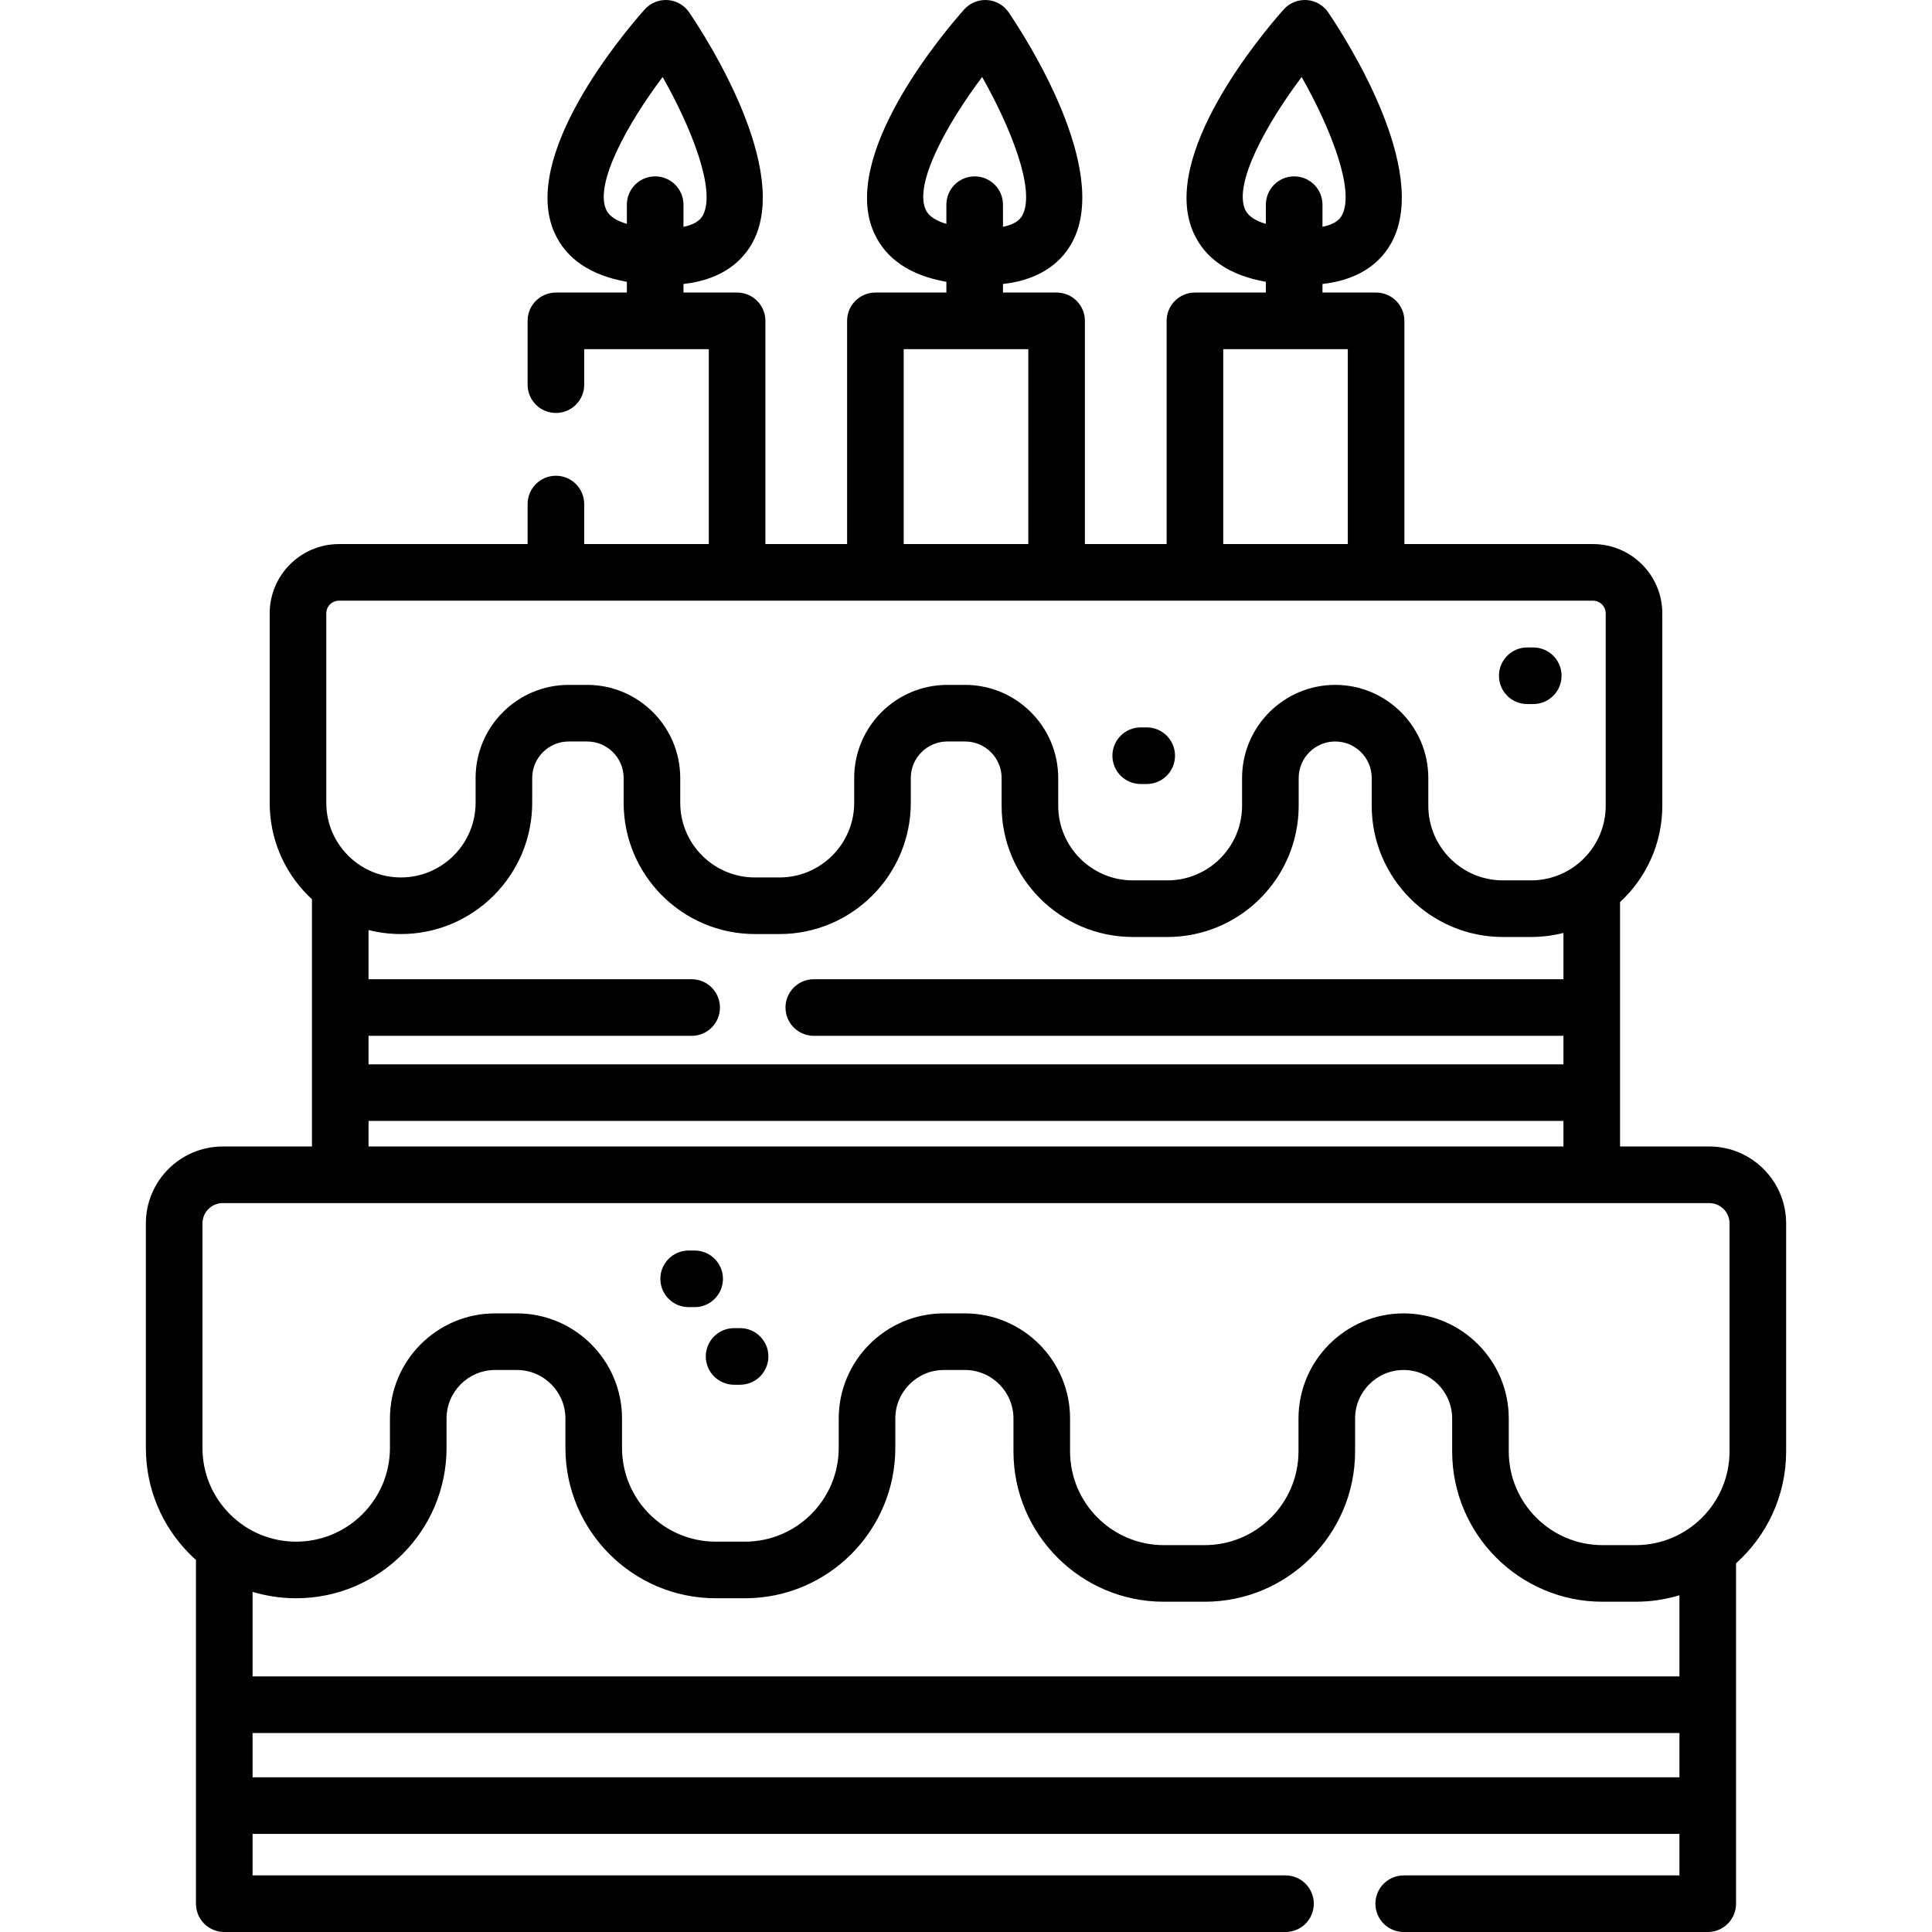
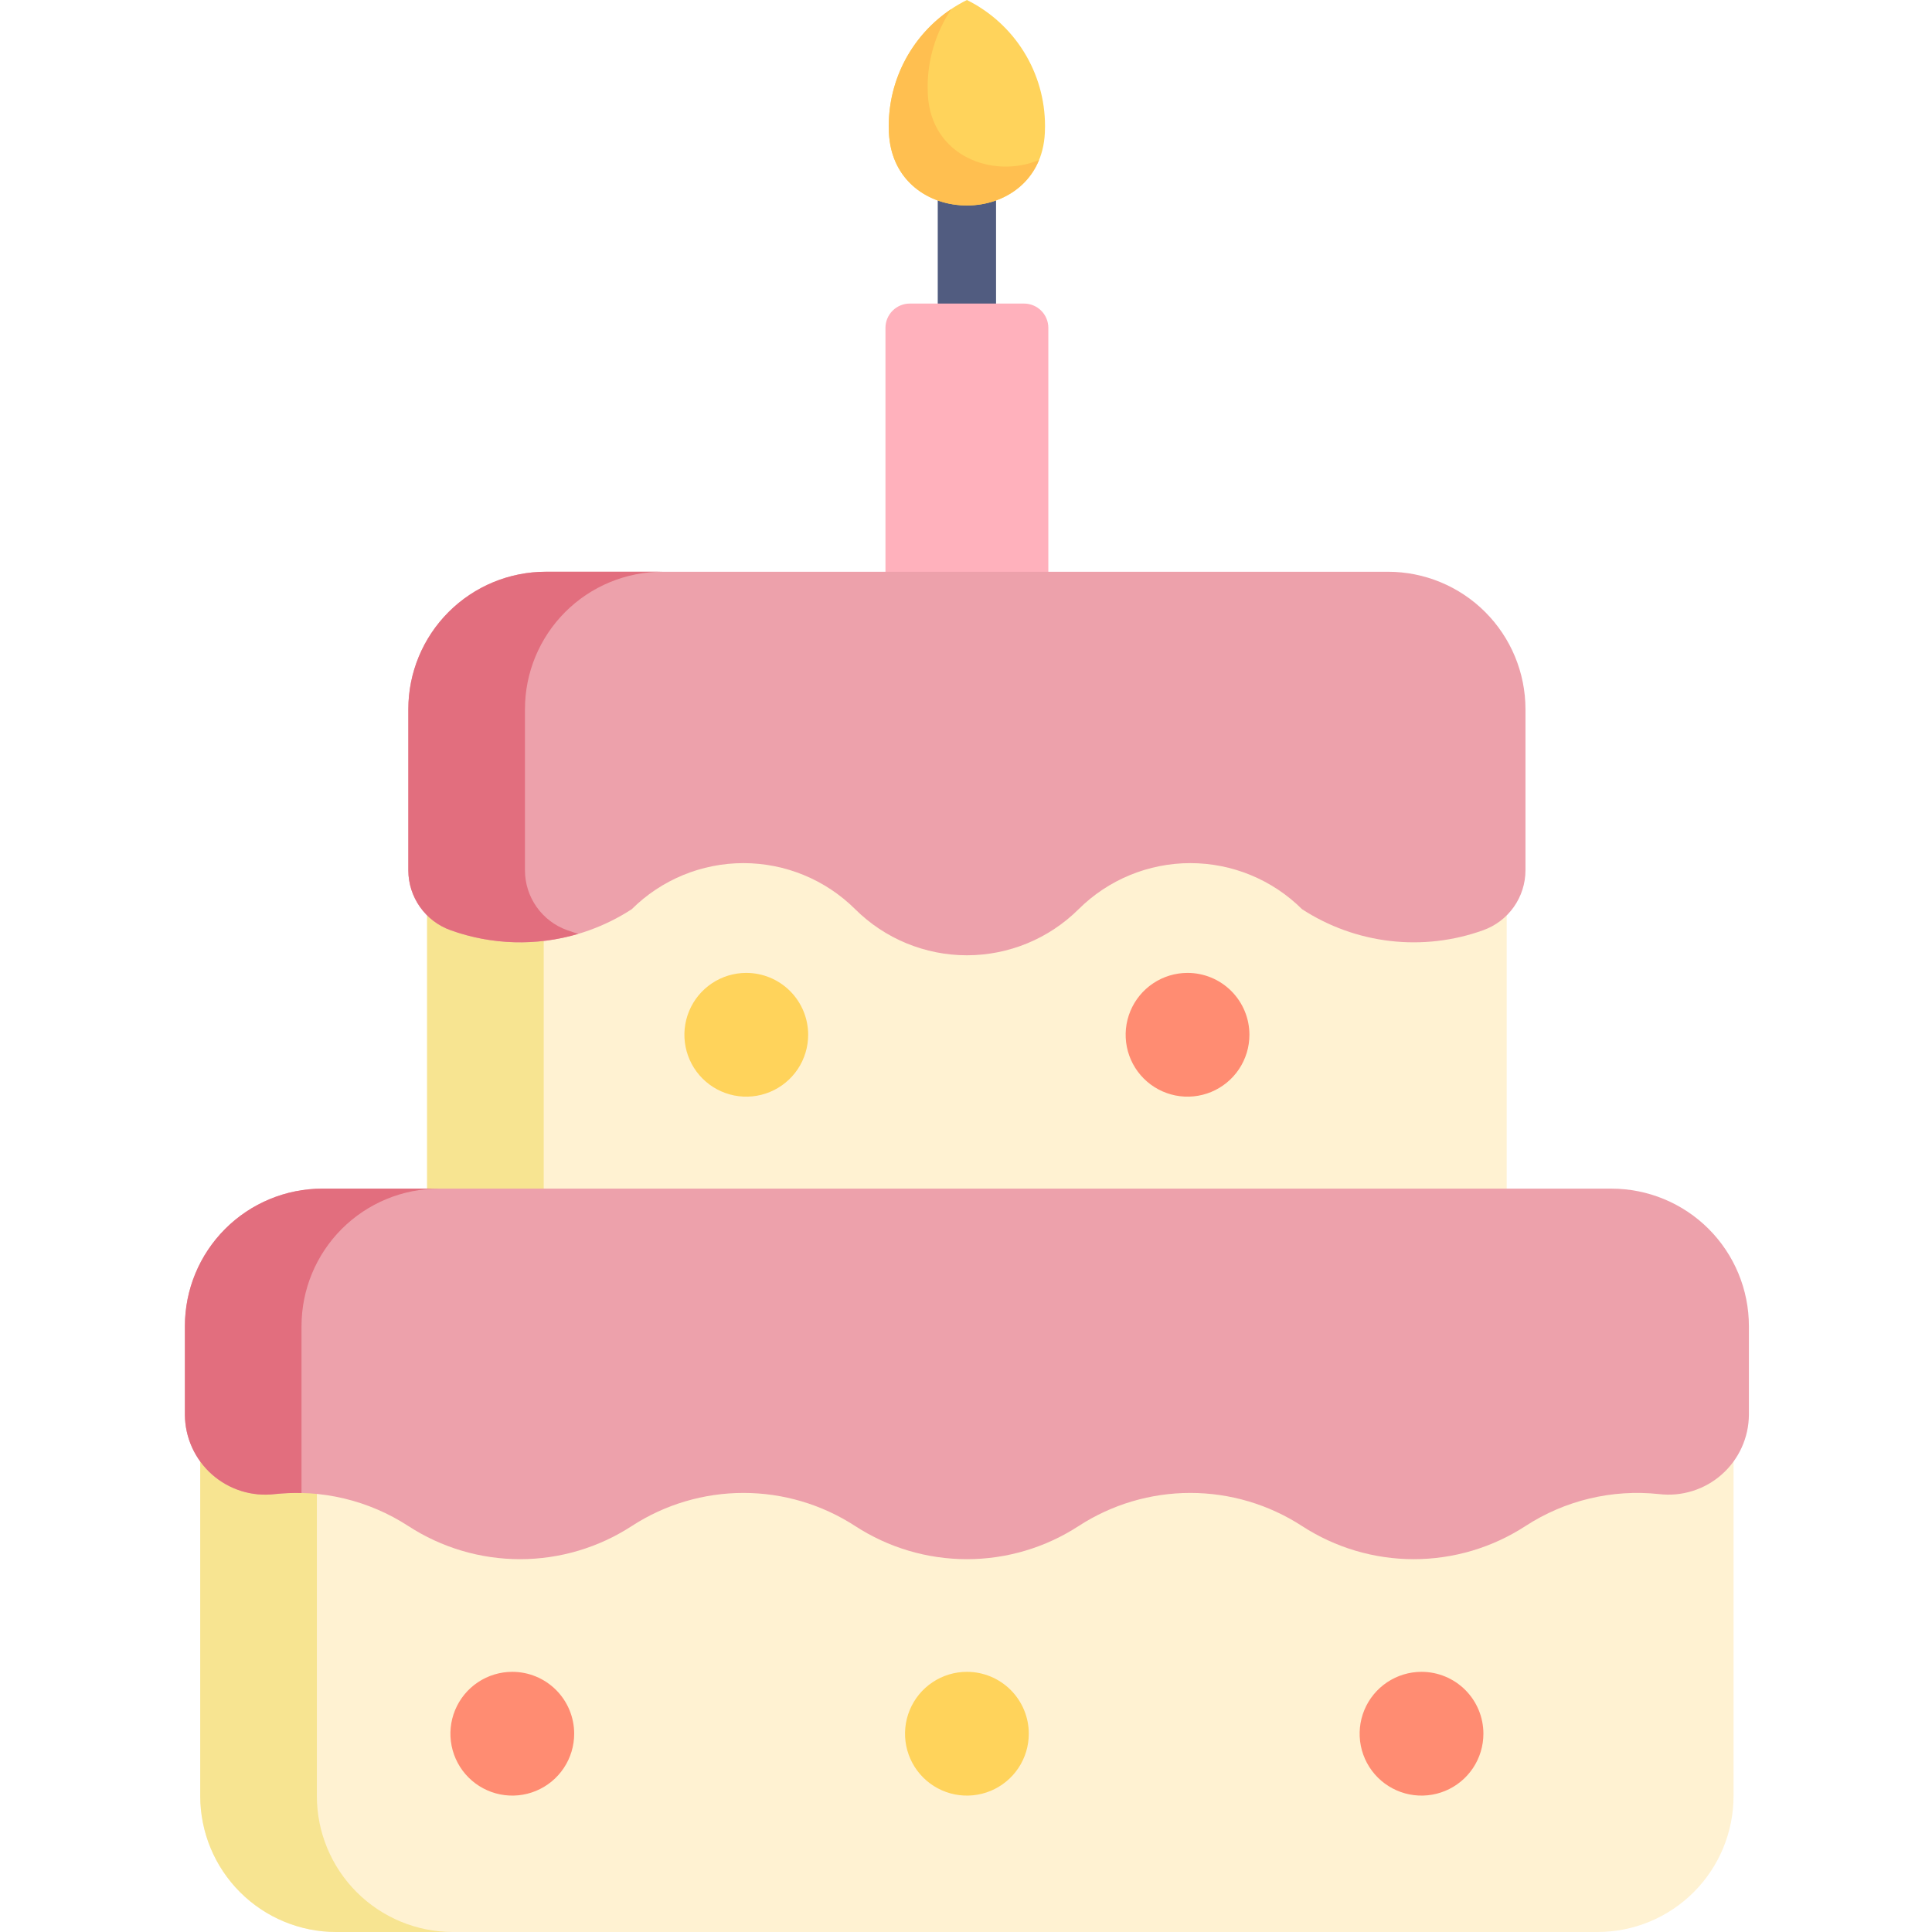
- <svg xmlns="http://www.w3.org/2000/svg" version="1.1" id="Layer_1" x="0px" y="0px" viewBox="0 0 511.999 511.999" style="enable-background:new 0 0 511.999 511.999;" xml:space="preserve">
-   <g id="XMLID_1237_">
-     <path id="XMLID_1291_" d="M452.962,303.828H429.33v-64.765c6.881-6.359,11.199-15.452,11.199-25.538v-50.974   c0-10.128-8.239-18.367-18.367-18.367H372.18V85.029c0-4.143-3.358-7.5-7.5-7.5h-14.21v-2.267   c10.821-1.213,15.972-6.585,18.409-11.183c10.169-19.193-12.287-54.008-16.892-60.792c-1.3-1.915-3.41-3.122-5.72-3.272   c-2.307-0.144-4.558,0.774-6.095,2.505c-5.595,6.303-33.042,38.775-23.875,59.171c3.117,6.937,9.552,11.283,19.173,12.995v2.844   h-18.8c-4.142,0-7.5,3.357-7.5,7.5v59.155h-21.66V85.029c0-4.143-3.358-7.5-7.5-7.5h-14.212v-2.267   c10.821-1.213,15.972-6.585,18.409-11.183c10.169-19.193-12.287-54.008-16.892-60.792c-1.3-1.915-3.41-3.122-5.72-3.272   c-2.31-0.144-4.558,0.774-6.095,2.505c-5.595,6.303-33.042,38.775-23.875,59.171c3.117,6.937,9.552,11.283,19.173,12.995v2.844   H231.99c-4.142,0-7.5,3.357-7.5,7.5v59.155h-21.65V85.029c0-4.143-3.358-7.5-7.5-7.5h-14.215v-2.267   c10.821-1.213,15.972-6.585,18.409-11.183c10.169-19.193-12.287-54.008-16.892-60.792c-1.3-1.915-3.41-3.122-5.72-3.272   c-2.307-0.144-4.558,0.774-6.095,2.505c-5.595,6.303-33.042,38.775-23.875,59.171c3.117,6.937,9.552,11.283,19.173,12.995v2.844   h-18.805c-4.142,0-7.5,3.357-7.5,7.5v16.91c0,4.143,3.358,7.5,7.5,7.5s7.5-3.357,7.5-7.5v-9.41h33.02v51.655h-33.02v-10.605   c0-4.143-3.358-7.5-7.5-7.5s-7.5,3.357-7.5,7.5v10.605H89.837c-10.127,0-18.367,8.239-18.367,18.367v50.197   c0,9.293,3.62,18.029,10.192,24.6c0.329,0.329,0.667,0.645,1.007,0.959v65.521H59.037c-11.238,0-20.381,9.143-20.381,20.381v59.502   c0,10.645,4.146,20.651,11.674,28.177c0.521,0.521,1.056,1.021,1.601,1.51v91.102c0,4.143,3.358,7.5,7.5,7.5h281.24   c4.142,0,7.5-3.357,7.5-7.5s-3.358-7.5-7.5-7.5H66.93v-10.997h378.14v10.997H372c-4.142,0-7.5,3.357-7.5,7.5s3.358,7.5,7.5,7.5   h80.57c4.142,0,7.5-3.357,7.5-7.5v-90.208c8.141-7.3,13.274-17.89,13.274-29.659v-60.423   C473.344,312.971,464.201,303.828,452.962,303.828z M329.979,55.544c-3.117-6.927,5.706-22.811,14.97-35.141   c7.501,13.228,14.231,29.941,10.675,36.653c-0.805,1.519-2.545,2.532-5.154,3.052v-5.869c0-4.143-3.358-7.5-7.5-7.5   s-7.5,3.357-7.5,7.5v5.091C332.933,58.59,330.819,57.41,329.979,55.544z M245.307,55.544c-3.117-6.927,5.706-22.811,14.97-35.141   c7.501,13.228,14.231,29.941,10.675,36.653c-0.805,1.519-2.545,2.532-5.154,3.052v-5.869c0-4.143-3.358-7.5-7.5-7.5   s-7.5,3.357-7.5,7.5v5.091C248.261,58.59,246.147,57.41,245.307,55.544z M160.634,55.544c-3.117-6.927,5.706-22.811,14.97-35.141   c7.501,13.228,14.231,29.941,10.675,36.653c-0.805,1.519-2.545,2.532-5.154,3.052v-5.869c0-4.143-3.358-7.5-7.5-7.5   s-7.5,3.357-7.5,7.5v5.091C163.588,58.59,161.474,57.41,160.634,55.544z M324.169,92.529h33.01v51.655h-33.01V92.529z    M239.49,92.529h33.02v51.655h-33.02V92.529z M86.47,162.552c0-1.856,1.51-3.367,3.367-3.367h332.325   c1.856,0,3.367,1.511,3.367,3.367v50.974c0,10.909-8.875,19.784-19.784,19.784h-7.444c-10.909,0-19.784-8.875-19.784-19.784v-7.348   c0-13.606-11.07-24.677-24.677-24.677c-13.607,0-24.678,11.07-24.678,24.677v7.348c0,10.909-8.875,19.784-19.784,19.784h-9.157   c-10.909,0-19.784-8.875-19.784-19.784v-7.348c0-13.606-11.07-24.677-24.678-24.677h-4.712c-13.607,0-24.677,11.07-24.677,24.677   v6.571c0,10.908-8.875,19.783-19.784,19.783h-6.532c-10.909,0-19.784-8.875-19.784-19.783v-6.571   c0-13.606-11.07-24.677-24.677-24.677h-4.877c-13.607,0-24.678,11.07-24.678,24.677v6.571c0,10.905-8.872,19.779-19.777,19.783   c-0.002,0-0.005,0-0.008,0c-5.283,0-10.249-2.057-13.986-5.792c-3.738-3.737-5.797-8.706-5.797-13.991V162.552z M106.252,247.532   c0.005,0,0.01,0,0.014,0c19.173-0.006,34.772-15.61,34.772-34.783v-6.571c0-5.336,4.341-9.677,9.678-9.677h4.877   c5.336,0,9.677,4.341,9.677,9.677v6.571c0,19.18,15.604,34.783,34.784,34.783h6.532c19.18,0,34.784-15.604,34.784-34.783v-6.571   c0-5.336,4.341-9.677,9.677-9.677h4.712c5.336,0,9.678,4.341,9.678,9.677v7.348c0,19.18,15.604,34.784,34.784,34.784h9.157   c19.18,0,34.784-15.604,34.784-34.784v-7.348c0-5.336,4.341-9.677,9.678-9.677c5.336,0,9.677,4.341,9.677,9.677v7.348   c0,19.18,15.604,34.784,34.784,34.784h7.444c2.962,0,5.838-0.375,8.585-1.074v12.27H215.666c-4.142,0-7.5,3.357-7.5,7.5   s3.358,7.5,7.5,7.5H414.33v7.554H97.669v-7.554h85.627c4.142,0,7.5-3.357,7.5-7.5s-3.358-7.5-7.5-7.5H97.669v-13.036   C100.441,247.169,103.319,247.532,106.252,247.532z M97.669,297.059h316.66v6.77H97.669V297.059z M53.655,324.209   c0-2.967,2.414-5.381,5.381-5.381h393.926c2.967,0,5.381,2.414,5.381,5.381v60.423c0,13.698-11.144,24.842-24.841,24.842h-8.824   c-13.698,0-24.841-11.144-24.841-24.842v-8.709c0-15.362-12.499-27.861-27.862-27.861c-15.363,0-27.861,12.499-27.861,27.861v8.709   c0,13.698-11.144,24.842-24.841,24.842h-10.854c-13.698,0-24.841-11.144-24.841-24.842v-8.709   c0-15.362-12.499-27.861-27.862-27.861h-5.586c-15.363,0-27.861,12.499-27.861,27.861v7.788c0,13.698-11.144,24.842-24.841,24.842   h-7.743c-13.698,0-24.842-11.144-24.842-24.842v-7.788c0-15.362-12.499-27.861-27.861-27.861H131.2   c-15.363,0-27.861,12.499-27.861,27.861v7.788c0,13.693-11.14,24.837-24.833,24.842c-0.003,0-0.005,0-0.008,0   c-6.634,0-12.872-2.583-17.563-7.273c-4.694-4.692-7.279-10.932-7.279-17.568V324.209z M66.93,471.002v-11.734h378.14v11.734H66.93   z M445.069,444.268H66.93v-22.412c3.703,1.117,7.59,1.697,11.567,1.697c0.004,0,0.01,0,0.014,0   c21.961-0.007,39.828-17.88,39.828-39.842v-7.788c0-7.092,5.77-12.861,12.861-12.861h5.781c7.092,0,12.861,5.77,12.861,12.861   v7.788c0,21.969,17.873,39.842,39.842,39.842h7.743c21.969,0,39.841-17.873,39.841-39.842v-7.788   c0-7.092,5.77-12.861,12.861-12.861h5.586c7.092,0,12.862,5.77,12.862,12.861v8.709c0,21.969,17.873,39.842,39.841,39.842h10.854   c21.969,0,39.841-17.873,39.841-39.842v-8.709c0-7.092,5.77-12.861,12.861-12.861c7.092,0,12.862,5.77,12.862,12.861v8.709   c0,21.969,17.873,39.842,39.841,39.842h8.824c4.022,0,7.904-0.604,11.567-1.718V444.268z" />
-     <path id="XMLID_1305_" d="M302.299,207.771h1.591c4.142,0,7.5-3.357,7.5-7.5s-3.358-7.5-7.5-7.5h-1.591c-4.142,0-7.5,3.357-7.5,7.5   S298.157,207.771,302.299,207.771z" />
-     <path id="XMLID_1306_" d="M404.738,186.583h1.59c4.142,0,7.5-3.357,7.5-7.5s-3.358-7.5-7.5-7.5h-1.59c-4.142,0-7.5,3.357-7.5,7.5   S400.596,186.583,404.738,186.583z" />
-     <path id="XMLID_1307_" d="M182.501,346.402h1.591c4.142,0,7.5-3.357,7.5-7.5s-3.358-7.5-7.5-7.5h-1.591c-4.142,0-7.5,3.357-7.5,7.5   S178.359,346.402,182.501,346.402z" />
-     <path id="XMLID_1308_" d="M187.039,359.467c0,4.143,3.358,7.5,7.5,7.5h1.591c4.142,0,7.5-3.357,7.5-7.5s-3.358-7.5-7.5-7.5h-1.591   C190.397,351.967,187.039,355.324,187.039,359.467z" />
-   </g>
-   <g>
- </g>
-   <g>
- </g>
-   <g>
- </g>
-   <g>
- </g>
-   <g>
- </g>
-   <g>
- </g>
-   <g>
- </g>
-   <g>
- </g>
-   <g>
- </g>
-   <g>
- </g>
-   <g>
- </g>
-   <g>
- </g>
-   <g>
- </g>
-   <g>
- </g>
-   <g>
- </g>
+ <svg xmlns="http://www.w3.org/2000/svg" width="512" height="512" viewBox="0 0 512 512" fill="none">
+   <path d="M256.238 116.9C255.223 116.9 254.218 116.7 253.281 116.312C252.343 115.924 251.491 115.355 250.774 114.637C250.056 113.92 249.487 113.068 249.099 112.13C248.711 111.193 248.511 110.188 248.511 109.173V27.23C248.534 25.196 249.358 23.253 250.805 21.823C252.251 20.393 254.203 19.591 256.237 19.591C258.272 19.591 260.224 20.393 261.67 21.823C263.117 23.253 263.941 25.196 263.964 27.23V109.175C263.963 111.224 263.149 113.188 261.7 114.637C260.251 116.085 258.287 116.899 256.238 116.9Z" fill="#515C80" />
+   <path d="M271.379 80.449H241.1C239.391 80.45 237.752 81.129 236.543 82.337C235.335 83.546 234.656 85.185 234.655 86.894V164.156H277.82V86.895C277.82 86.049 277.654 85.211 277.331 84.429C277.007 83.647 276.533 82.936 275.935 82.338C275.337 81.739 274.626 81.264 273.845 80.94C273.063 80.616 272.225 80.449 271.379 80.449Z" fill="#FFB1BC" />
+   <path d="M256.238 0C250.02 3.084 244.786 7.844 241.128 13.743C237.469 19.642 235.531 26.446 235.531 33.387C235.531 33.996 235.547 34.606 235.574 35.207C236.808 60.879 275.664 60.879 276.898 35.207C276.929 34.607 276.941 33.996 276.941 33.387C276.943 26.446 275.006 19.642 271.348 13.743C267.69 7.844 262.456 3.084 256.238 0V0Z" fill="#FFD35B" />
+   <path d="M245.875 24.906C245.848 24.301 245.832 23.695 245.832 23.086C245.827 15.713 248.02 8.506 252.132 2.386C247.025 5.785 242.837 10.394 239.941 15.802C237.045 21.211 235.53 27.251 235.532 33.386C235.532 33.995 235.548 34.605 235.575 35.206C236.68 58.194 267.938 60.581 275.348 42.394C263.414 47.438 246.68 41.613 245.875 24.906Z" fill="#FFBF50" />
+   <path d="M53.066 375.641V475.961C53.066 480.694 53.998 485.38 55.809 489.753C57.62 494.125 60.275 498.098 63.621 501.445C66.968 504.791 70.941 507.446 75.313 509.257C79.686 511.068 84.372 512 89.105 512H423.367C428.1 512 432.786 511.068 437.159 509.257C441.531 507.446 445.504 504.791 448.851 501.445C452.197 498.098 454.852 494.125 456.663 489.753C458.474 485.38 459.406 480.694 459.406 475.961V375.641H53.066Z" fill="#FFF2D2" />
+   <path d="M83.973 475.965V375.641H53.066V475.965C53.067 485.523 56.864 494.688 63.623 501.446C70.381 508.204 79.547 512 89.105 512H120.012C110.455 512 101.288 508.204 94.53 501.446C87.771 494.688 83.974 485.523 83.973 475.965Z" fill="#F7E491" />
+   <path d="M399.293 240.086V315L256.238 343.777L113.184 315V240.086L148.598 204.676H365.188L399.293 240.086Z" fill="#FFF2D2" />
+   <path d="M144.09 315V240.086L179.5 204.676H148.6L113.186 240.086V315L256.241 343.777L271.694 340.668L144.09 315Z" fill="#F7E491" />
+   <path d="M427.035 315H85.441C80.656 315 75.917 315.942 71.496 317.773C67.075 319.604 63.058 322.288 59.674 325.672C56.29 329.055 53.606 333.072 51.774 337.493C49.943 341.914 49 346.653 49 351.438V374.922C49.017 377.921 49.668 380.883 50.909 383.614C52.151 386.344 53.955 388.782 56.204 390.767C58.452 392.752 61.095 394.24 63.958 395.133C66.822 396.026 69.842 396.304 72.82 395.949C85.24 394.615 97.74 397.606 108.211 404.418C117.022 410.148 127.306 413.199 137.816 413.199C148.327 413.199 158.611 410.148 167.422 404.418C176.233 398.69 186.518 395.641 197.027 395.641C207.537 395.641 217.822 398.69 226.633 404.418C235.444 410.148 245.728 413.199 256.238 413.199C266.749 413.199 277.033 410.148 285.844 404.418C294.655 398.69 304.94 395.641 315.449 395.641C325.959 395.641 336.243 398.69 345.055 404.418C353.866 410.148 364.15 413.199 374.66 413.199C385.171 413.199 395.455 410.148 404.266 404.418C414.737 397.606 427.237 394.615 439.657 395.949C442.635 396.303 445.655 396.024 448.518 395.131C451.381 394.238 454.023 392.75 456.272 390.765C458.52 388.78 460.324 386.343 461.566 383.613C462.808 380.883 463.459 377.921 463.477 374.922V351.438C463.477 346.653 462.534 341.914 460.703 337.493C458.871 333.072 456.187 329.055 452.803 325.671C449.419 322.288 445.402 319.604 440.98 317.773C436.559 315.942 431.82 315 427.035 315Z" fill="#EDA1AB" />
+   <path d="M79.906 395.527V351.437C79.907 341.773 83.747 332.504 90.581 325.671C97.415 318.838 106.684 314.999 116.348 315H85.441C75.777 315.001 66.509 318.84 59.675 325.673C52.841 332.506 49.001 341.774 49 351.438V374.922C49.017 377.921 49.668 380.883 50.909 383.614C52.151 386.344 53.955 388.782 56.204 390.767C58.452 392.752 61.095 394.24 63.958 395.133C66.822 396.026 69.842 396.304 72.82 395.949C75.175 395.7 77.543 395.604 79.91 395.66C79.91 395.617 79.906 395.57 79.906 395.527Z" fill="#E26E7E" />
+   <path d="M367.824 151.52H144.652C134.987 151.521 125.719 155.36 118.885 162.194C112.051 169.028 108.211 178.296 108.211 187.961V230.661C108.219 234.137 109.301 237.526 111.307 240.364C113.314 243.203 116.148 245.352 119.422 246.52C127.31 249.358 135.749 250.332 144.076 249.365C152.403 248.398 160.394 245.516 167.422 240.946C175.291 233.126 185.934 228.737 197.027 228.737C208.121 228.737 218.764 233.126 226.633 240.946C234.5 248.769 245.144 253.16 256.238 253.16C267.333 253.16 277.977 248.769 285.844 240.946C293.713 233.126 304.356 228.737 315.449 228.737C326.543 228.737 337.186 233.126 345.055 240.946C352.083 245.516 360.073 248.398 368.401 249.365C376.728 250.332 385.167 249.358 393.055 246.52C396.329 245.353 399.163 243.203 401.17 240.364C403.176 237.526 404.258 234.137 404.266 230.661V187.961C404.265 178.296 400.426 169.028 393.592 162.194C386.758 155.36 377.489 151.52 367.824 151.52Z" fill="#EDA1AB" />
+   <path d="M150.328 246.516C147.053 245.349 144.219 243.2 142.212 240.361C140.205 237.522 139.124 234.133 139.117 230.657V187.957C139.117 183.171 140.059 178.433 141.891 174.011C143.722 169.59 146.406 165.573 149.79 162.189C153.174 158.805 157.191 156.121 161.612 154.29C166.034 152.458 170.772 151.516 175.558 151.516H144.652C134.987 151.517 125.719 155.356 118.885 162.19C112.051 169.024 108.211 178.292 108.211 187.957V230.657C108.218 234.133 109.299 237.522 111.306 240.361C113.313 243.2 116.147 245.349 119.422 246.516C130.312 250.431 142.167 250.768 153.262 247.477C152.277 247.184 151.3 246.863 150.328 246.516Z" fill="#E26E7E" />
+   <path d="M152.164 459.453C152.164 462.697 151.202 465.867 149.4 468.564C147.598 471.261 145.037 473.363 142.04 474.605C139.043 475.846 135.746 476.171 132.565 475.538C129.383 474.905 126.461 473.343 124.167 471.05C121.874 468.756 120.312 465.834 119.679 462.652C119.046 459.471 119.371 456.174 120.612 453.177C121.854 450.18 123.956 447.619 126.653 445.817C129.35 444.015 132.52 443.053 135.764 443.053C140.114 443.053 144.285 444.781 147.361 447.856C150.436 450.932 152.164 455.103 152.164 459.453Z" fill="#FF8C72" />
+   <path d="M214.172 274.227C214.172 277.471 213.21 280.641 211.408 283.338C209.606 286.035 207.045 288.137 204.048 289.379C201.051 290.62 197.754 290.945 194.572 290.312C191.391 289.679 188.469 288.117 186.175 285.824C183.882 283.53 182.32 280.608 181.687 277.426C181.054 274.245 181.379 270.948 182.62 267.951C183.862 264.954 185.964 262.393 188.661 260.591C191.358 258.789 194.528 257.827 197.772 257.827C202.122 257.827 206.293 259.555 209.369 262.63C212.444 265.706 214.172 269.877 214.172 274.227Z" fill="#FFD35B" />
+   <path d="M331.109 274.227C331.109 277.471 330.147 280.641 328.345 283.338C326.543 286.035 323.982 288.137 320.985 289.379C317.988 290.62 314.691 290.945 311.509 290.312C308.328 289.679 305.406 288.117 303.112 285.824C300.819 283.53 299.257 280.608 298.624 277.426C297.991 274.245 298.316 270.948 299.557 267.951C300.799 264.954 302.901 262.393 305.598 260.591C308.295 258.789 311.465 257.827 314.709 257.827C319.059 257.827 323.23 259.555 326.306 262.63C329.381 265.706 331.109 269.877 331.109 274.227Z" fill="#FF8C72" />
+   <path d="M393.117 459.453C393.117 462.697 392.155 465.867 390.353 468.564C388.551 471.261 385.99 473.363 382.993 474.605C379.996 475.846 376.699 476.171 373.518 475.538C370.336 474.905 367.414 473.343 365.12 471.05C362.827 468.756 361.265 465.834 360.632 462.652C359.999 459.471 360.324 456.174 361.565 453.177C362.807 450.18 364.909 447.619 367.606 445.817C370.303 444.015 373.473 443.053 376.717 443.053C381.067 443.053 385.238 444.781 388.314 447.856C391.389 450.932 393.117 455.103 393.117 459.453Z" fill="#FF8C72" />
+   <path d="M272.641 459.453C272.641 462.697 271.679 465.867 269.877 468.564C268.075 471.261 265.514 473.363 262.517 474.605C259.52 475.846 256.223 476.171 253.042 475.538C249.86 474.905 246.938 473.343 244.645 471.05C242.351 468.756 240.789 465.834 240.156 462.652C239.523 459.471 239.848 456.174 241.089 453.177C242.331 450.18 244.433 447.619 247.13 445.817C249.827 444.015 252.997 443.053 256.241 443.053C260.591 443.053 264.762 444.781 267.838 447.856C270.913 450.932 272.641 455.103 272.641 459.453Z" fill="#FFD35B" />
</svg>
